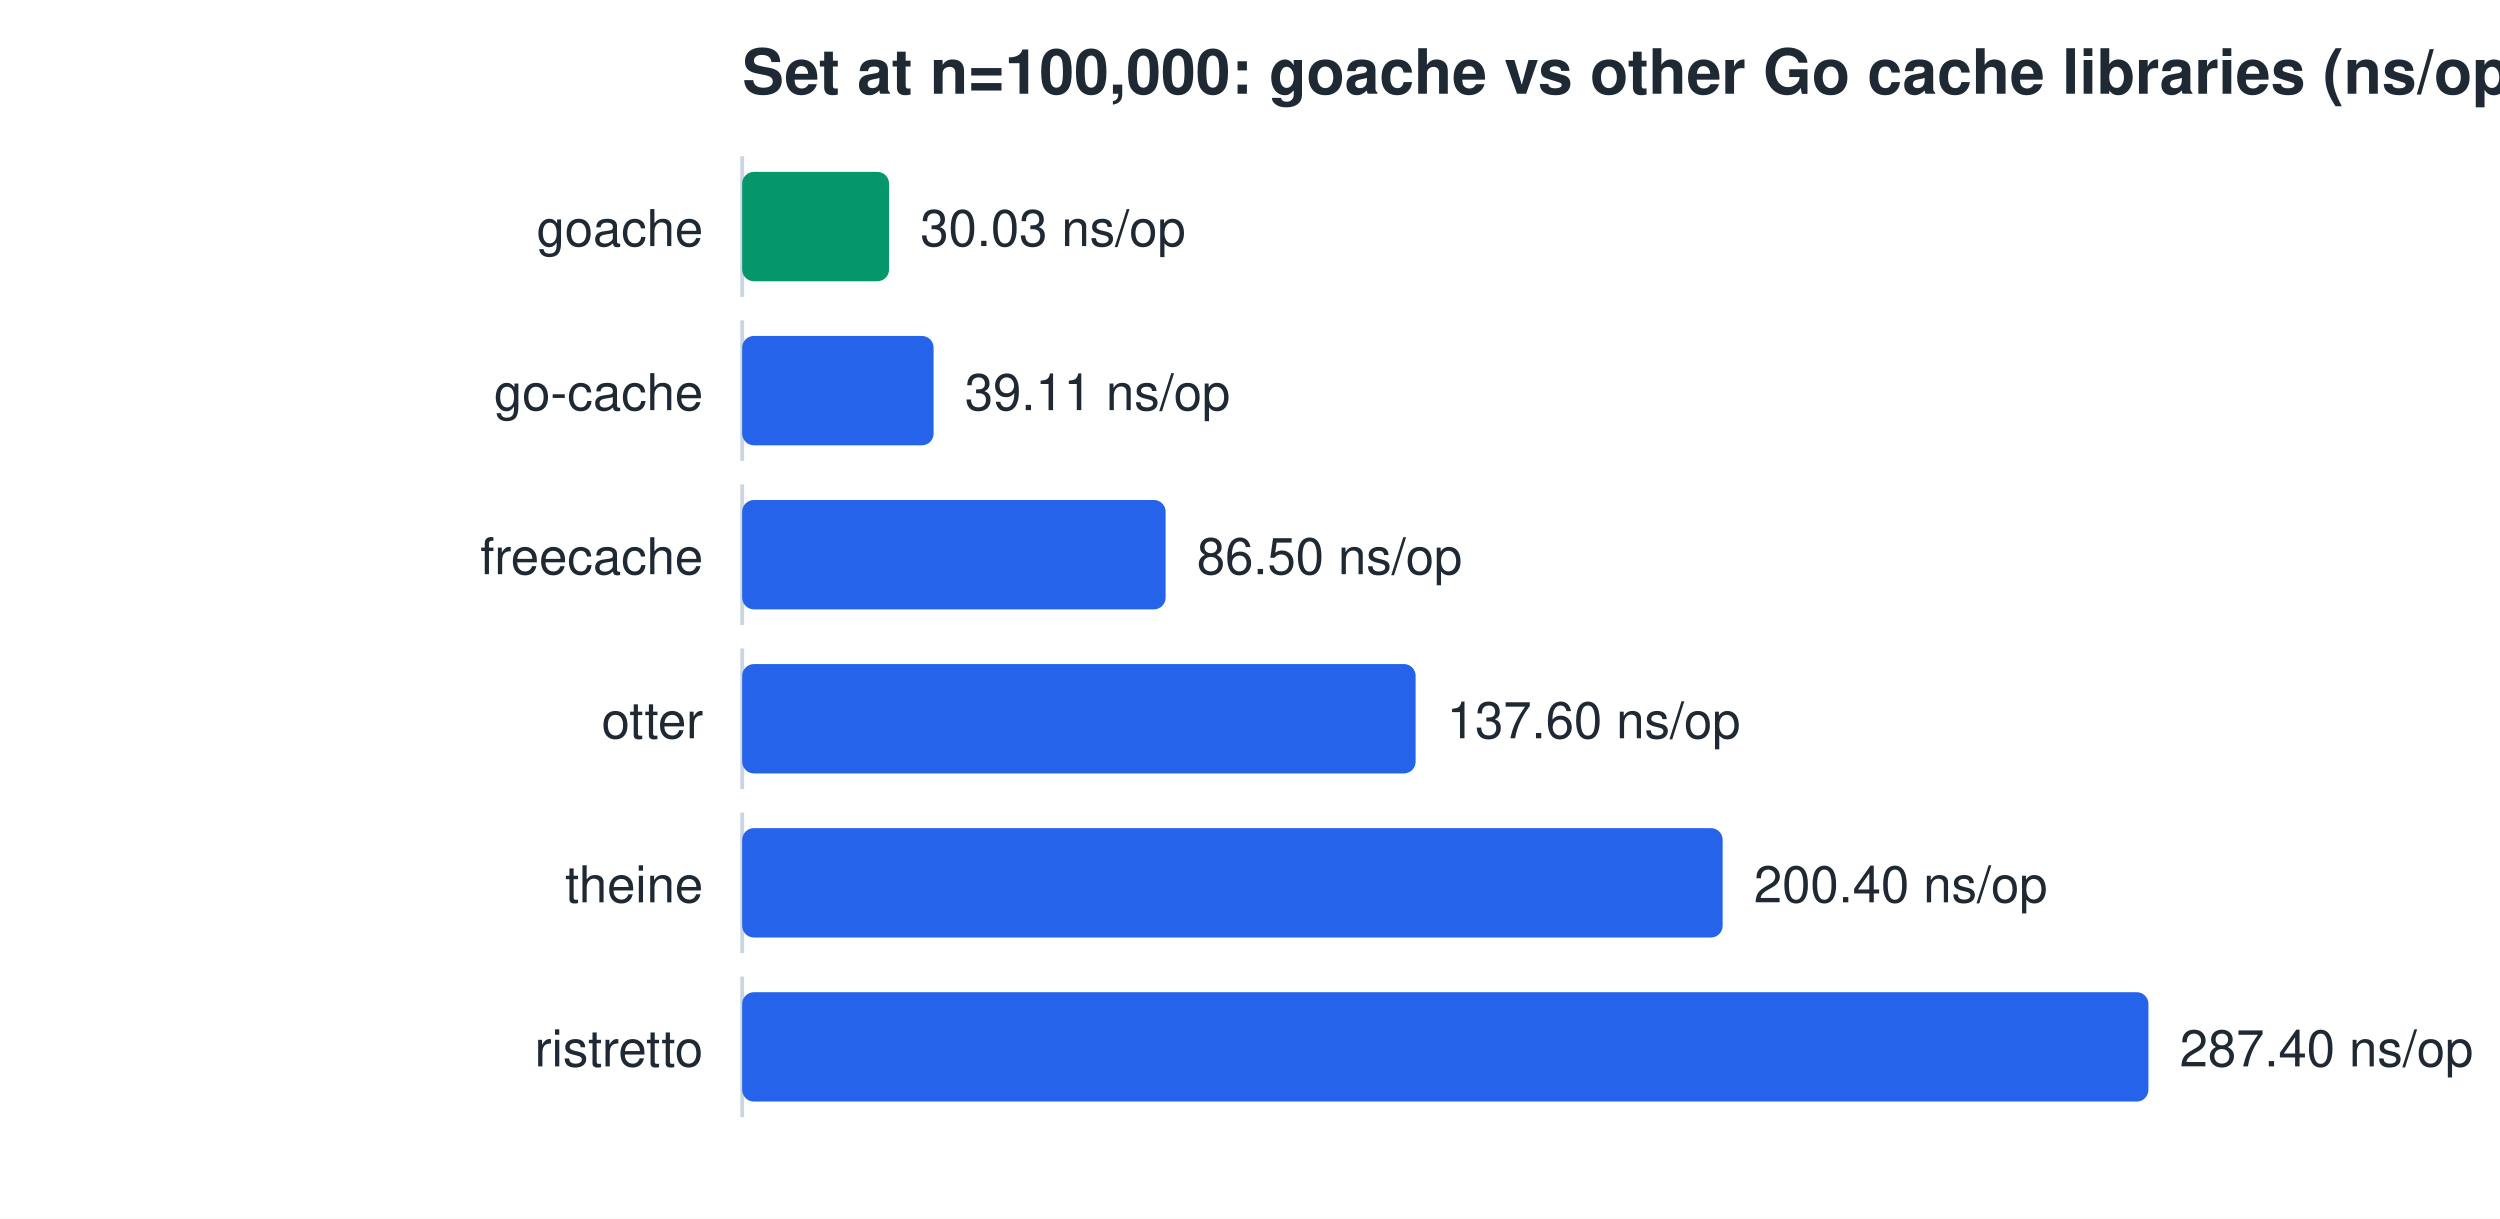
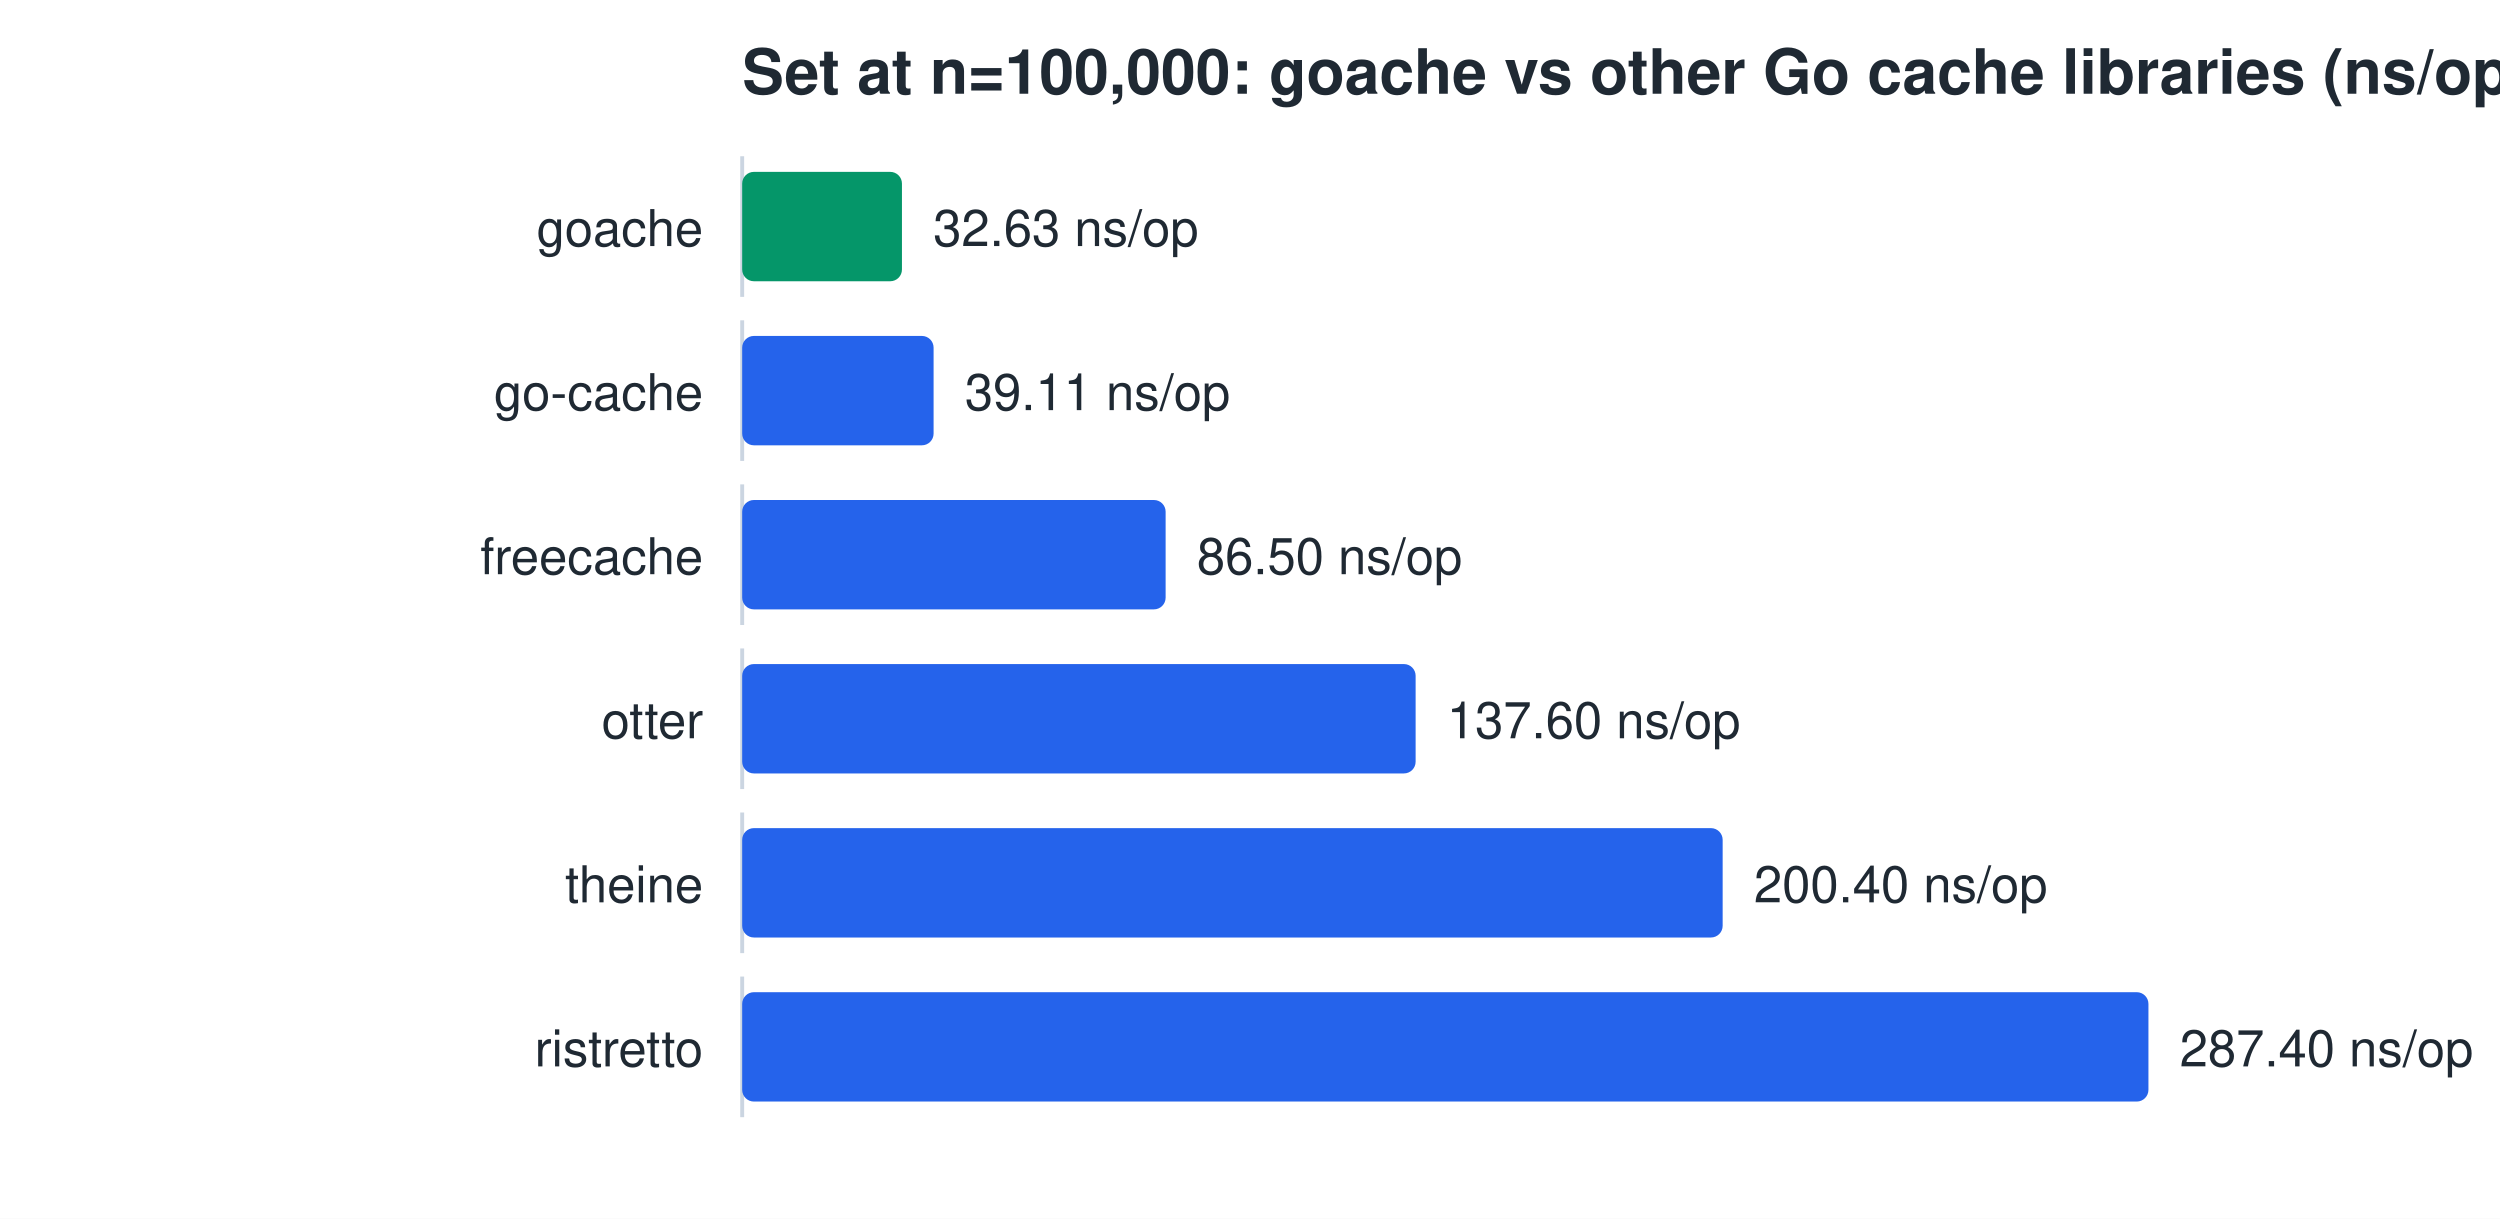
<svg xmlns="http://www.w3.org/2000/svg" width="640" height="312" viewBox="0 0 640 312" font-family="Segoe UI, Helvetica, Arial, sans-serif">
  <rect width="640" height="312" fill="#ffffff" />
  <text x="190" y="24" font-size="16" font-weight="600" fill="#1f2933">Set at n=100,000: goache vs other Go cache libraries (ns/op, lower is better)</text>
  <line x1="190" y1="40" x2="190" y2="76" stroke="#cbd5e1" stroke-width="1" />
  <text x="180" y="63" font-size="13" fill="#1f2933" text-anchor="end">goache</text>
-   <rect x="190" y="44" width="37.6" height="28" rx="3" fill="#059669" />
-   <text x="235.6" y="63" font-size="13" fill="#1f2933">30.03 ns/op</text>
+   <rect x="190" y="44" width="40.9" height="28" rx="3" fill="#059669" />
+   <text x="238.9" y="63" font-size="13" fill="#1f2933">32.63 ns/op</text>
  <line x1="190" y1="82" x2="190" y2="118" stroke="#cbd5e1" stroke-width="1" />
  <text x="180" y="105" font-size="13" fill="#1f2933" text-anchor="end">go-cache</text>
  <rect x="190" y="86" width="49.0" height="28" rx="3" fill="#2563eb" />
  <text x="247.0" y="105" font-size="13" fill="#1f2933">39.11 ns/op</text>
  <line x1="190" y1="124" x2="190" y2="160" stroke="#cbd5e1" stroke-width="1" />
  <text x="180" y="147" font-size="13" fill="#1f2933" text-anchor="end">freecache</text>
  <rect x="190" y="128" width="108.4" height="28" rx="3" fill="#2563eb" />
  <text x="306.4" y="147" font-size="13" fill="#1f2933">86.50 ns/op</text>
  <line x1="190" y1="166" x2="190" y2="202" stroke="#cbd5e1" stroke-width="1" />
  <text x="180" y="189" font-size="13" fill="#1f2933" text-anchor="end">otter</text>
  <rect x="190" y="170" width="172.4" height="28" rx="3" fill="#2563eb" />
  <text x="370.4" y="189" font-size="13" fill="#1f2933">137.60 ns/op</text>
  <line x1="190" y1="208" x2="190" y2="244" stroke="#cbd5e1" stroke-width="1" />
  <text x="180" y="231" font-size="13" fill="#1f2933" text-anchor="end">theine</text>
  <rect x="190" y="212" width="251.0" height="28" rx="3" fill="#2563eb" />
  <text x="449.0" y="231" font-size="13" fill="#1f2933">200.40 ns/op</text>
  <line x1="190" y1="250" x2="190" y2="286" stroke="#cbd5e1" stroke-width="1" />
  <text x="180" y="273" font-size="13" fill="#1f2933" text-anchor="end">ristretto</text>
  <rect x="190" y="254" width="360.0" height="28" rx="3" fill="#2563eb" />
  <text x="558.0" y="273" font-size="13" fill="#1f2933">287.40 ns/op</text>
</svg>
